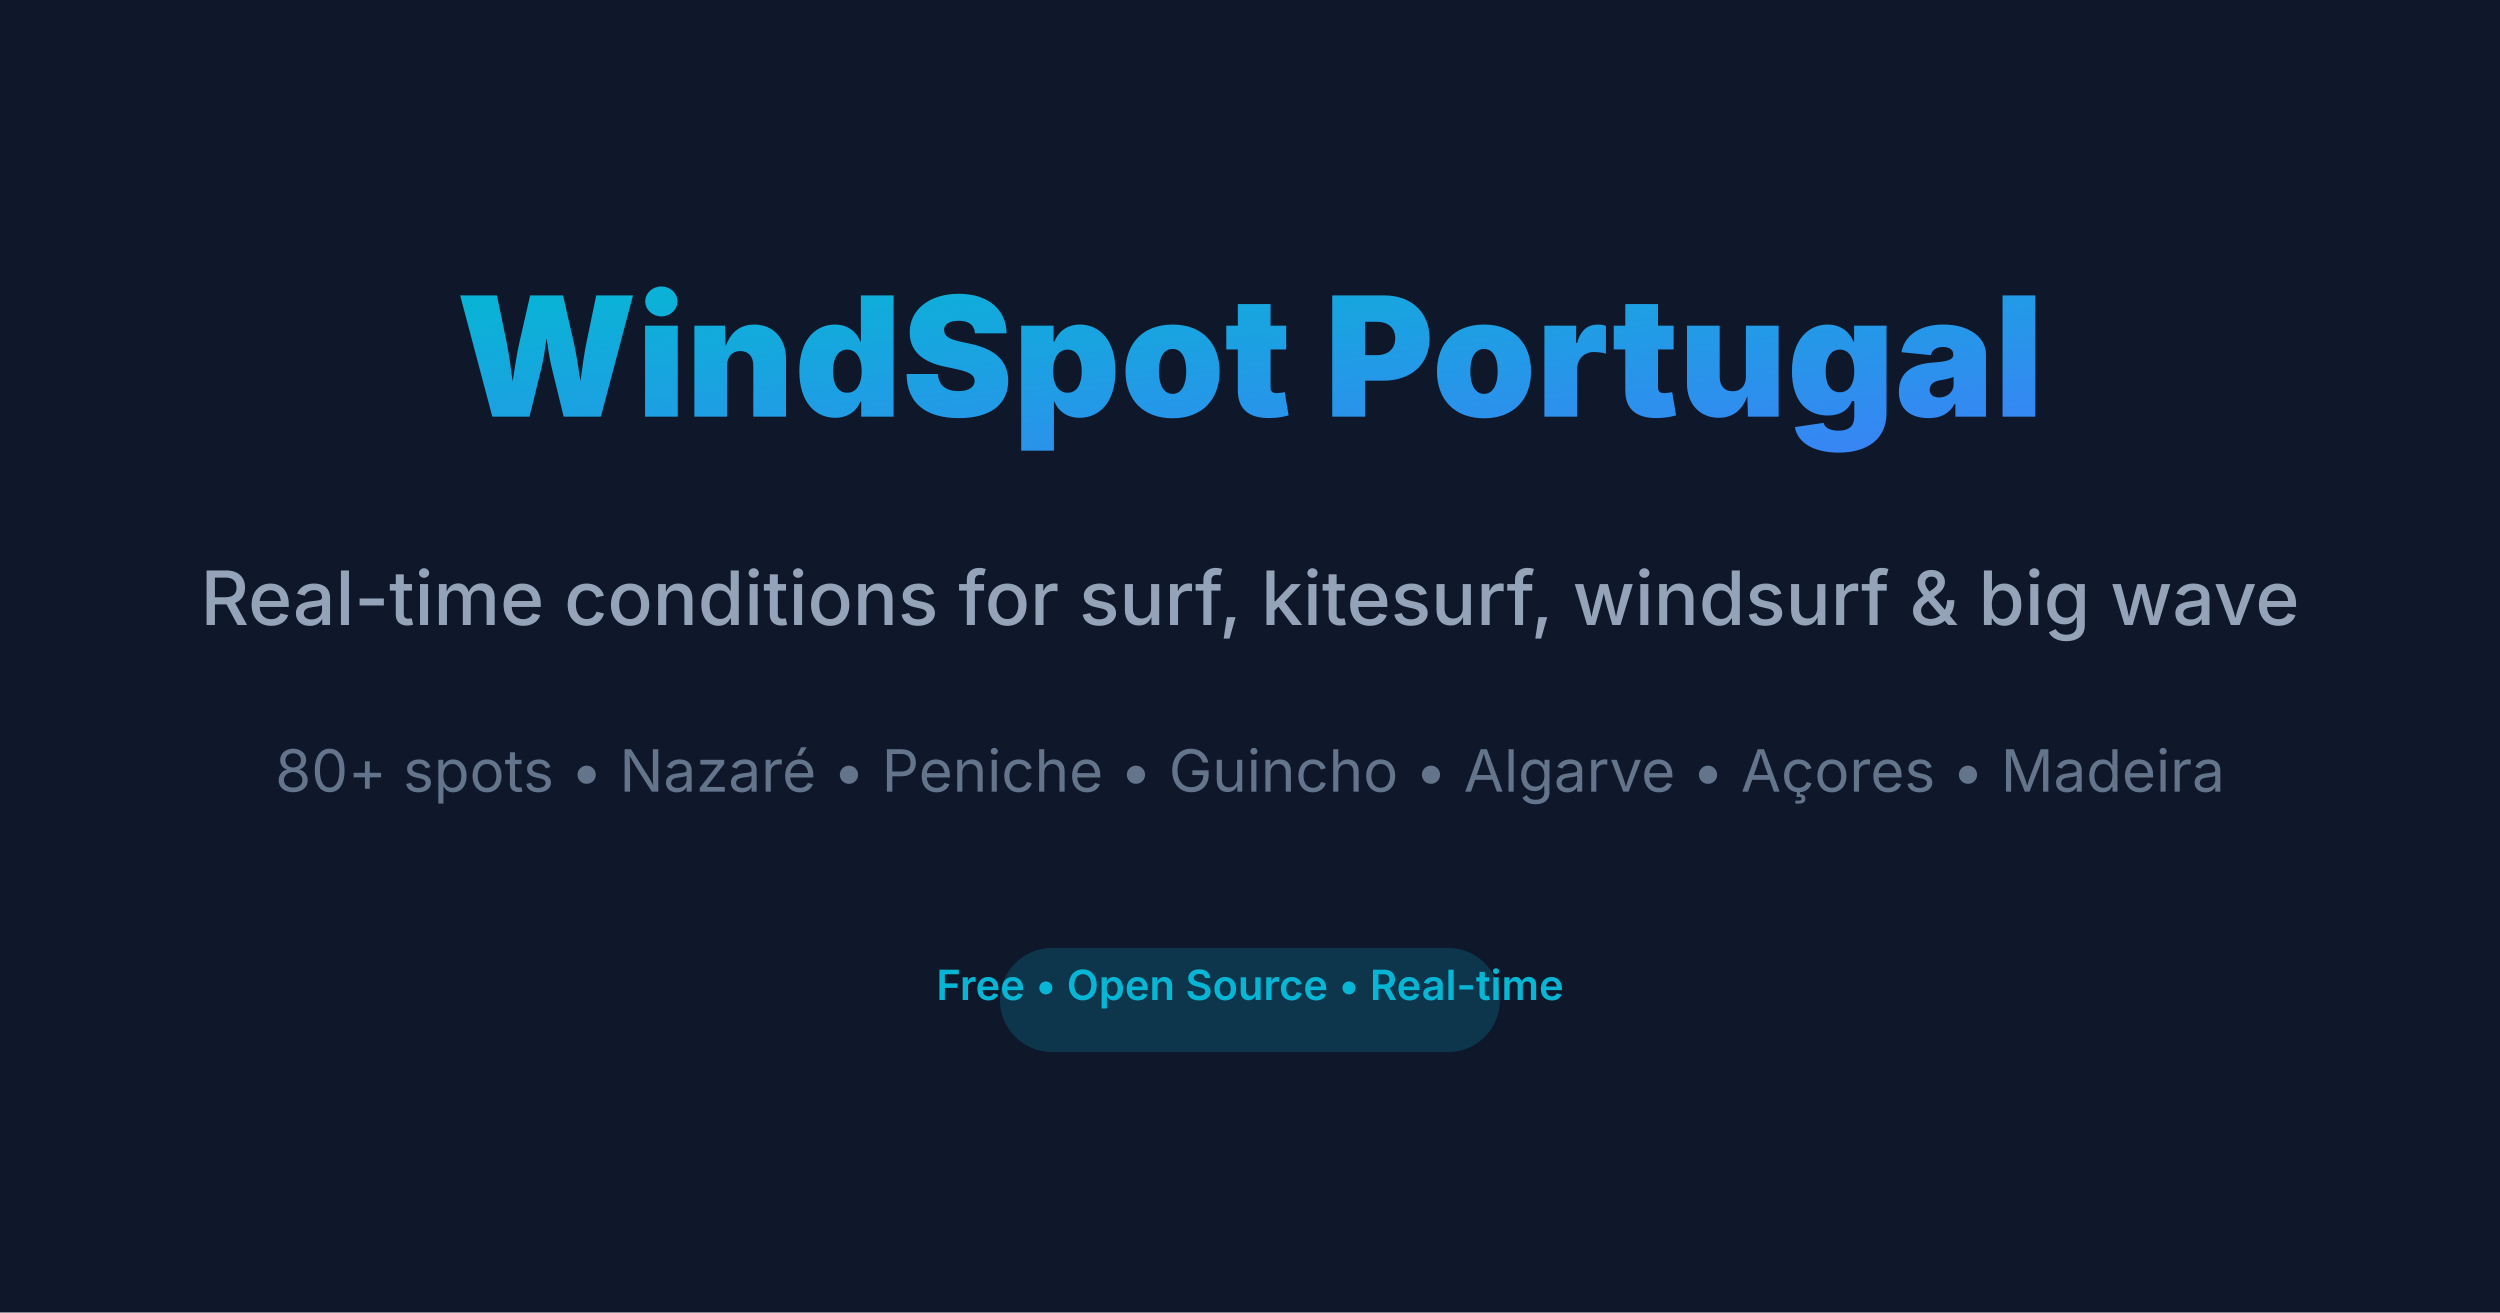
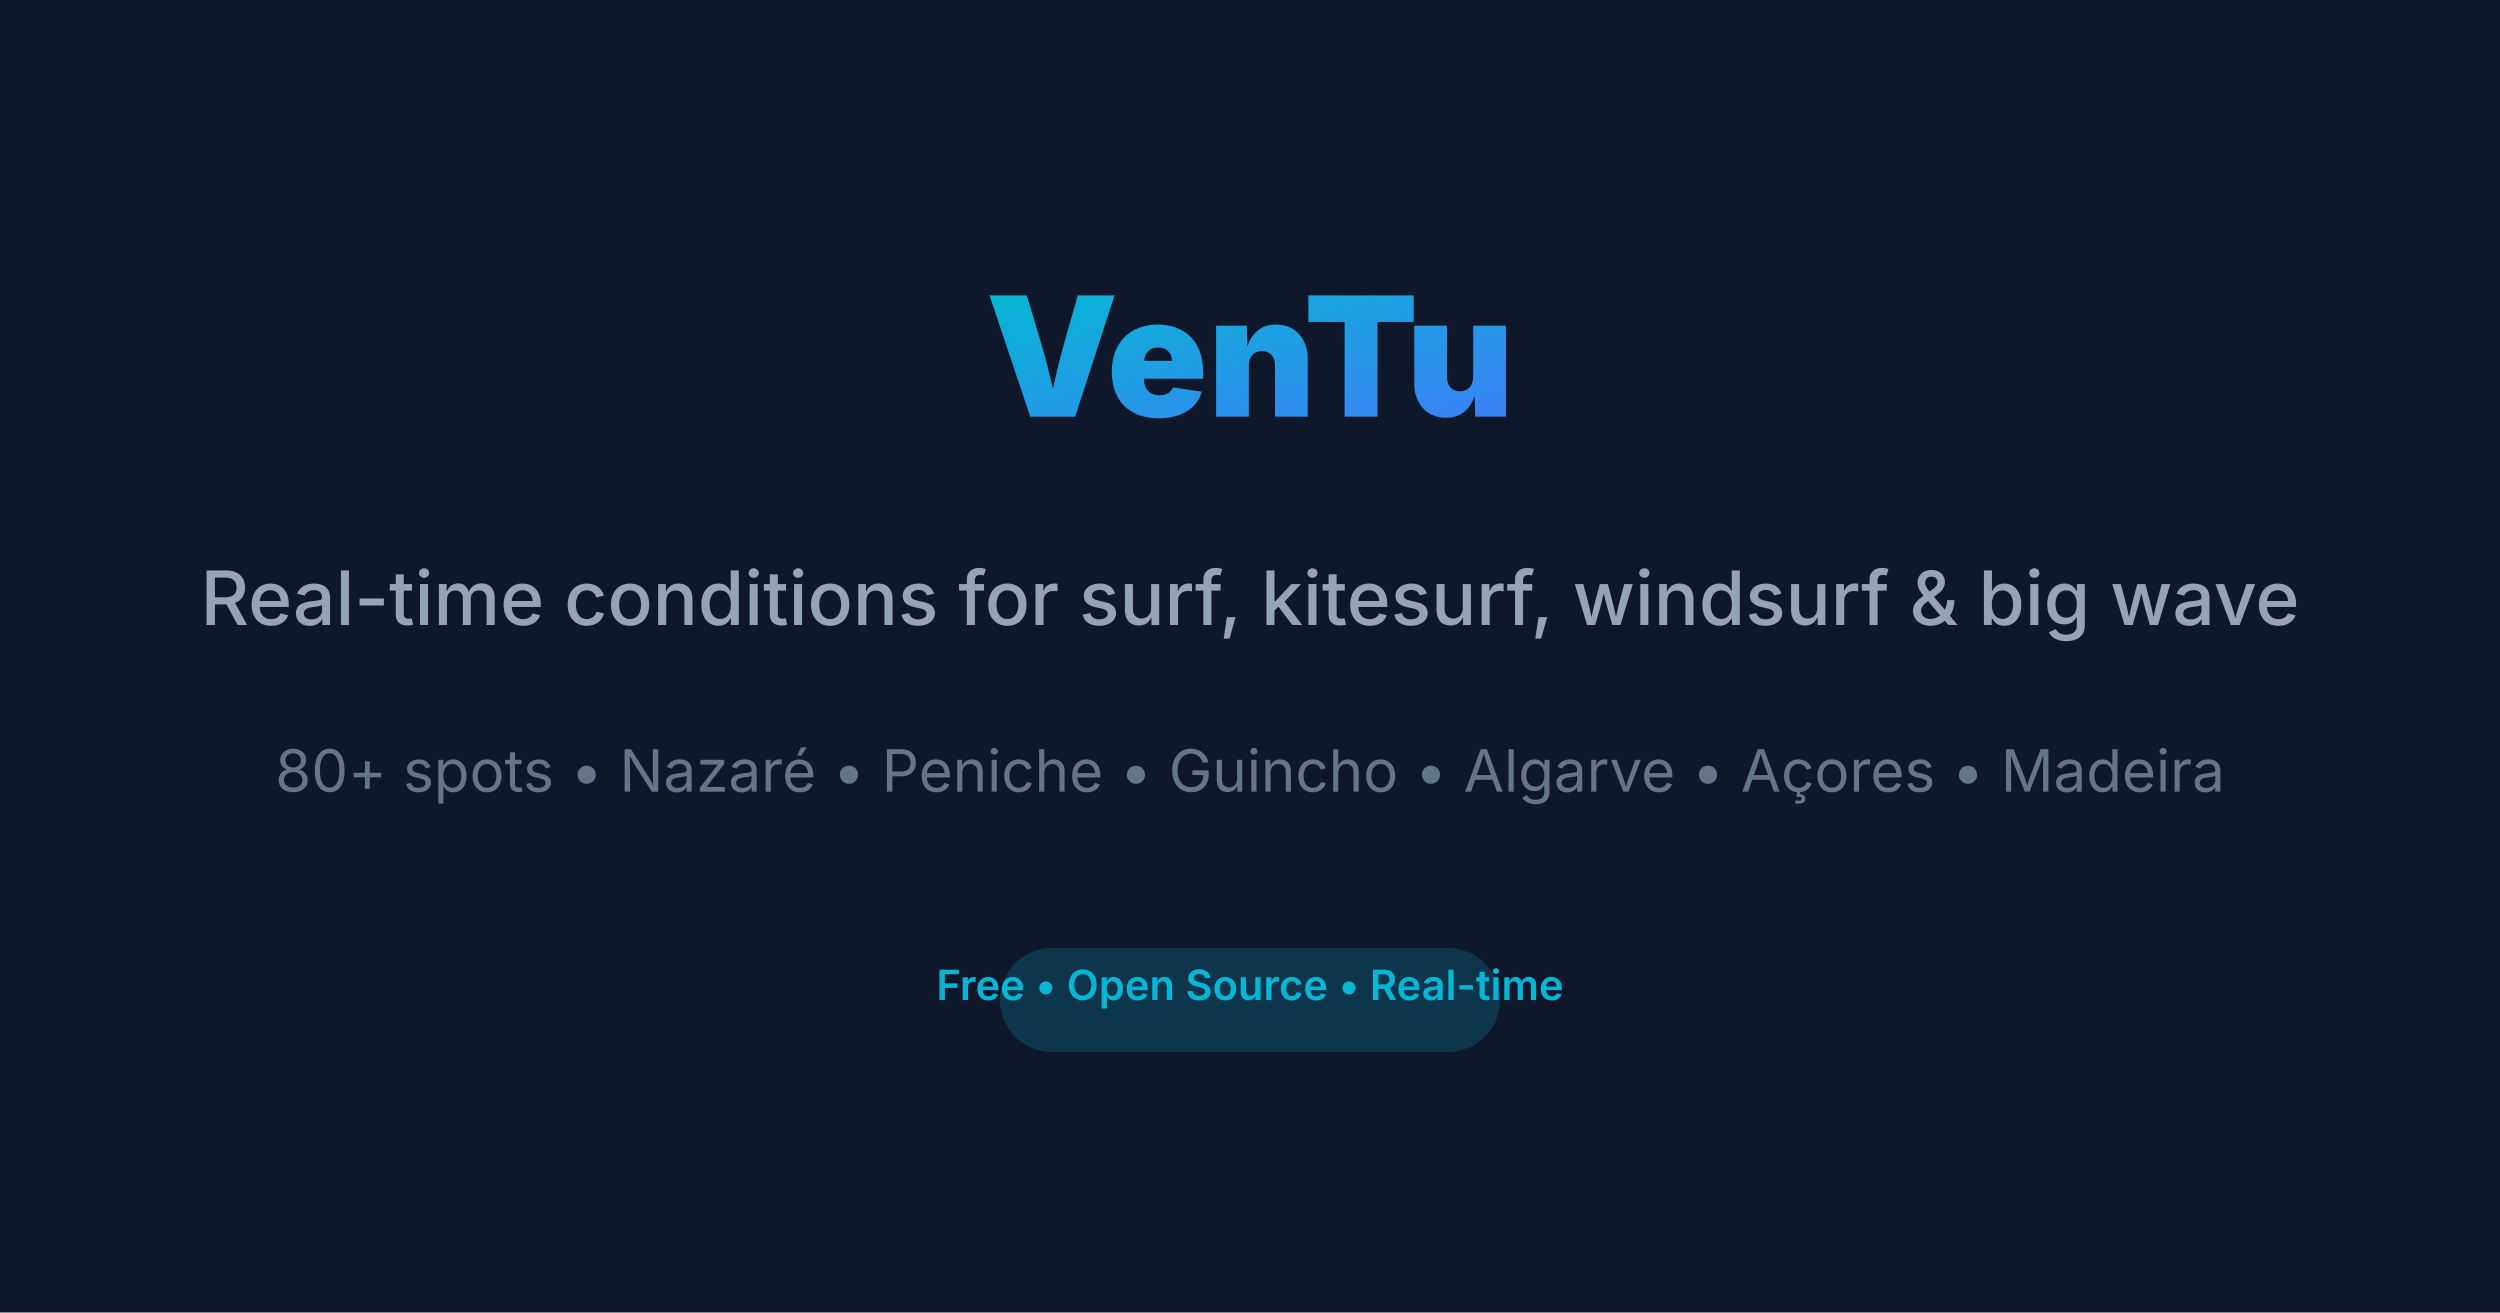
<svg xmlns="http://www.w3.org/2000/svg" width="1200" height="630" viewBox="0 0 1200 630">
  <rect width="1200" height="630" fill="#0f172a" />
  <defs>
    <linearGradient id="grad" x1="0%" y1="0%" x2="100%" y2="100%">
      <stop offset="0%" style="stop-color:#06b6d4;stop-opacity:1" />
      <stop offset="100%" style="stop-color:#3b82f6;stop-opacity:1" />
    </linearGradient>
  </defs>
-   <text x="600" y="200" font-family="system-ui, -apple-system, sans-serif" font-size="80" font-weight="900" fill="url(#grad)" text-anchor="middle">WindSpot Portugal</text>
+   <text x="600" y="200" font-family="system-ui, -apple-system, sans-serif" font-size="80" font-weight="900" fill="url(#grad)" text-anchor="middle">VenTu</text>
  <text x="600" y="300" font-family="system-ui, -apple-system, sans-serif" font-size="36" font-weight="500" fill="#94a3b8" text-anchor="middle">Real-time conditions for surf, kitesurf, windsurf &amp; big wave</text>
  <text x="600" y="380" font-family="system-ui, -apple-system, sans-serif" font-size="28" font-weight="400" fill="#64748b" text-anchor="middle">80+ spots • Nazaré • Peniche • Guincho • Algarve • Açores • Madeira</text>
  <g transform="translate(600, 480)" text-anchor="middle">
    <rect x="-120" y="-25" width="240" height="50" rx="25" fill="#06b6d4" opacity="0.2" />
    <text font-family="system-ui, -apple-system, sans-serif" font-size="20" font-weight="600" fill="#06b6d4">Free • Open Source • Real-time</text>
  </g>
</svg>
